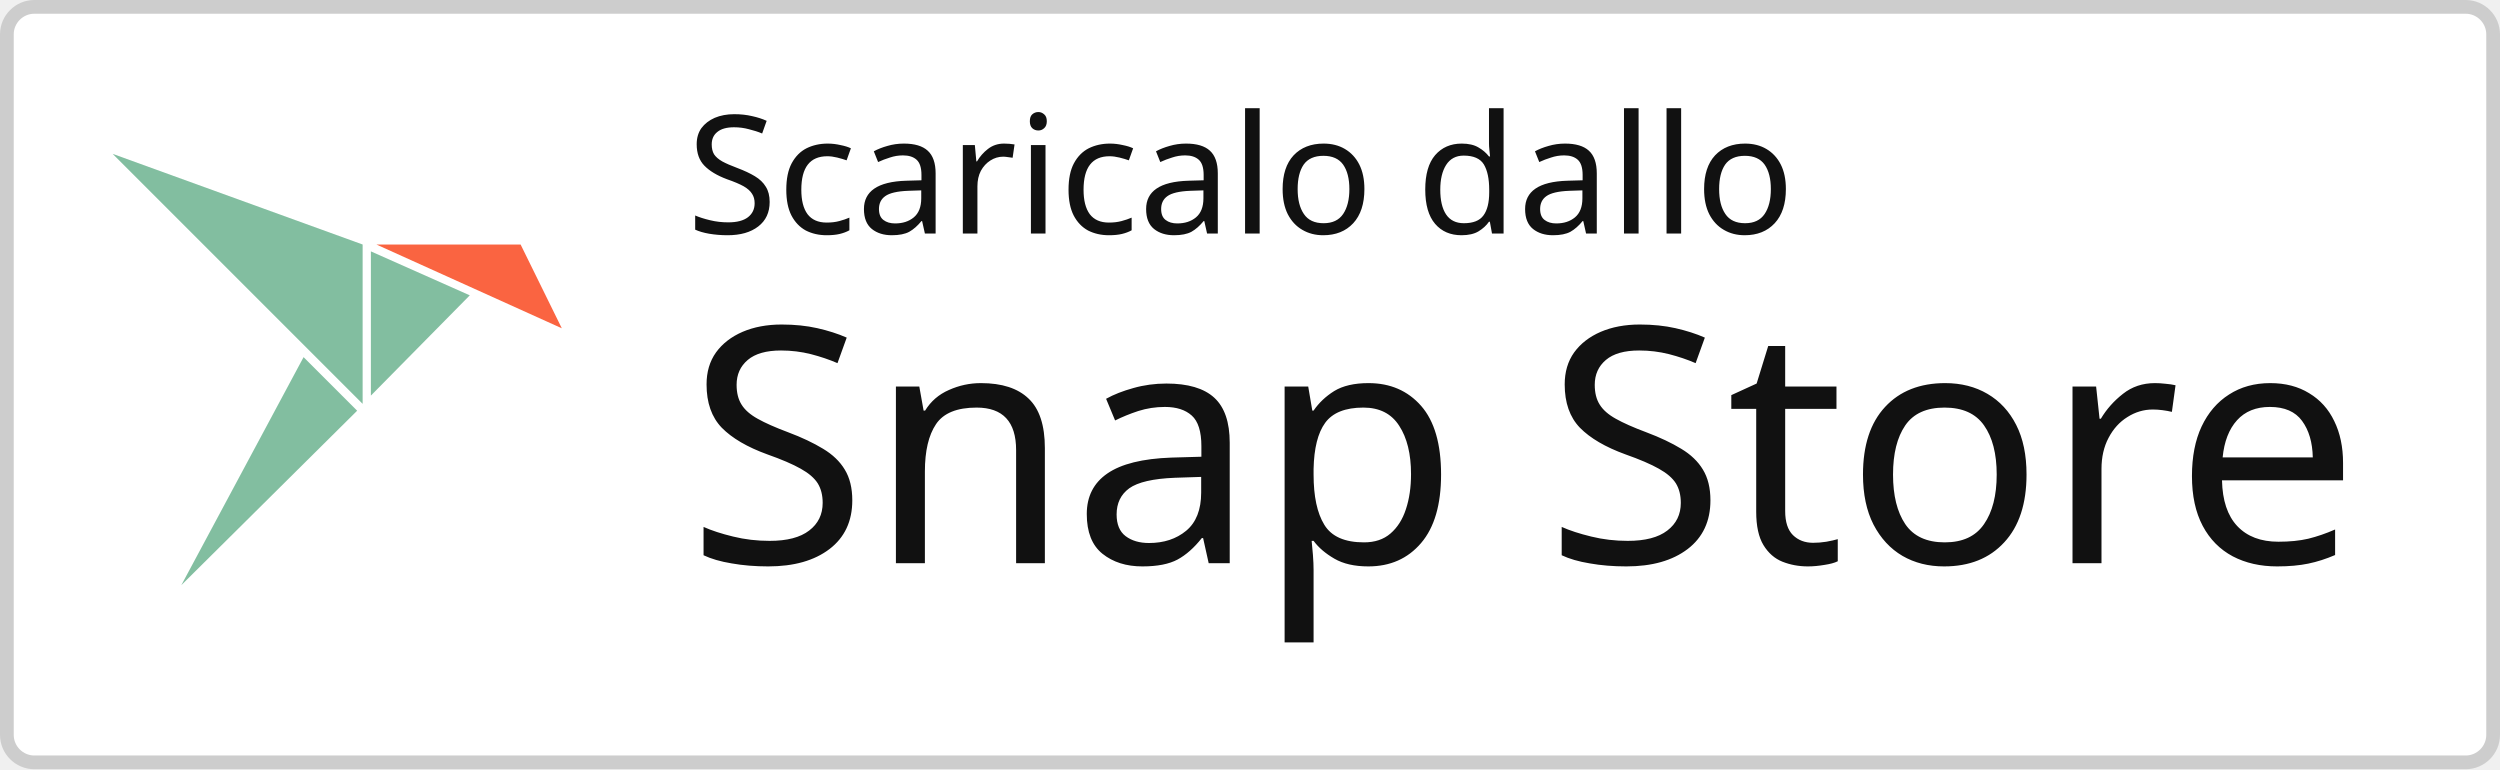
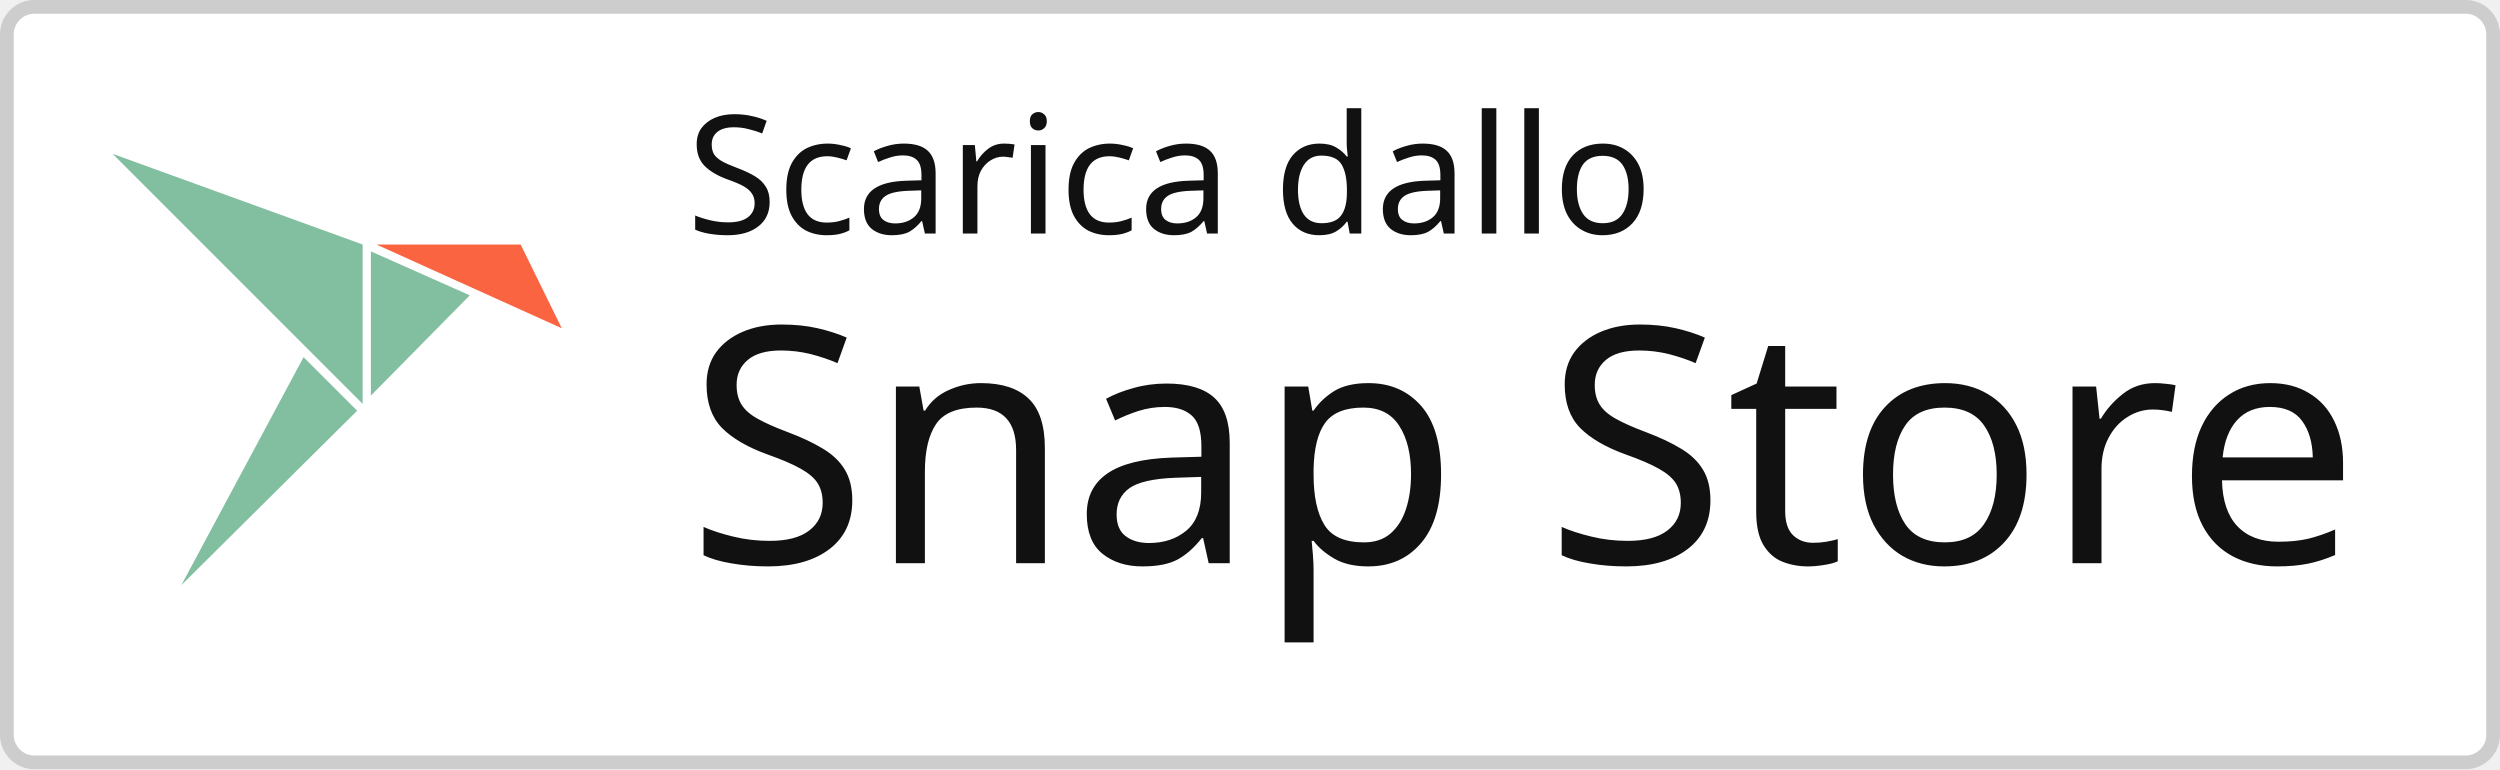
<svg xmlns="http://www.w3.org/2000/svg" version="1.1" id="Layer_1" x="0px" y="0px" viewBox="0 0 182 56" style="enable-background:new 0 0 182 56;" xml:space="preserve">
  <style type="text/css">
	.st0{fill-rule:evenodd;clip-rule:evenodd;fill:#FFFFFF;stroke:#CDCDCD;}
	.st1{fill:#82BEA0;}
	.st2{fill:#FA6441;}
	.st3{fill:#111111;}
	.st4{font-family:'Ubuntu';}
	.st5{font-size:12px;}
	.st6{font-size:24px;}
</style>
  <g>
    <g id="White-badge">
      <path id="Rectangle-path" class="st0" d="M2.5,0.5h177c1.1,0,2,0.9,2,2v51c0,1.1-0.9,2-2,2H2.5c-1.1,0-2-0.9-2-2v-51    C0.5,1.4,1.4,0.5,2.5,0.5z" />
      <g id="logo" transform="translate(8, 11)">
        <path id="body" class="st1" d="M19,17.8V7.3l7.2,3.2L19,17.8z M5.2,31.6L14.1,15l3.9,3.9L5.2,31.6z M0.2,0.2l18.2,6.6v11.6     L0.2,0.2z" />
        <polygon id="head" class="st2" points="29.9,6.8 19.4,6.8 32.9,12.9    " />
      </g>
-       <text transform="matrix(1 0 0 1 50 17)" class="st3 st4 st5">Scaricalo dallo</text>
+       <text transform="matrix(1 0 0 1 50 17)" class="st3 st4 st5">Scarica dallo</text>
      <text transform="matrix(1 0 0 1 50 41)" class="st3 st4 st6">Snap Store</text>
    </g>
  </g>
</svg>
